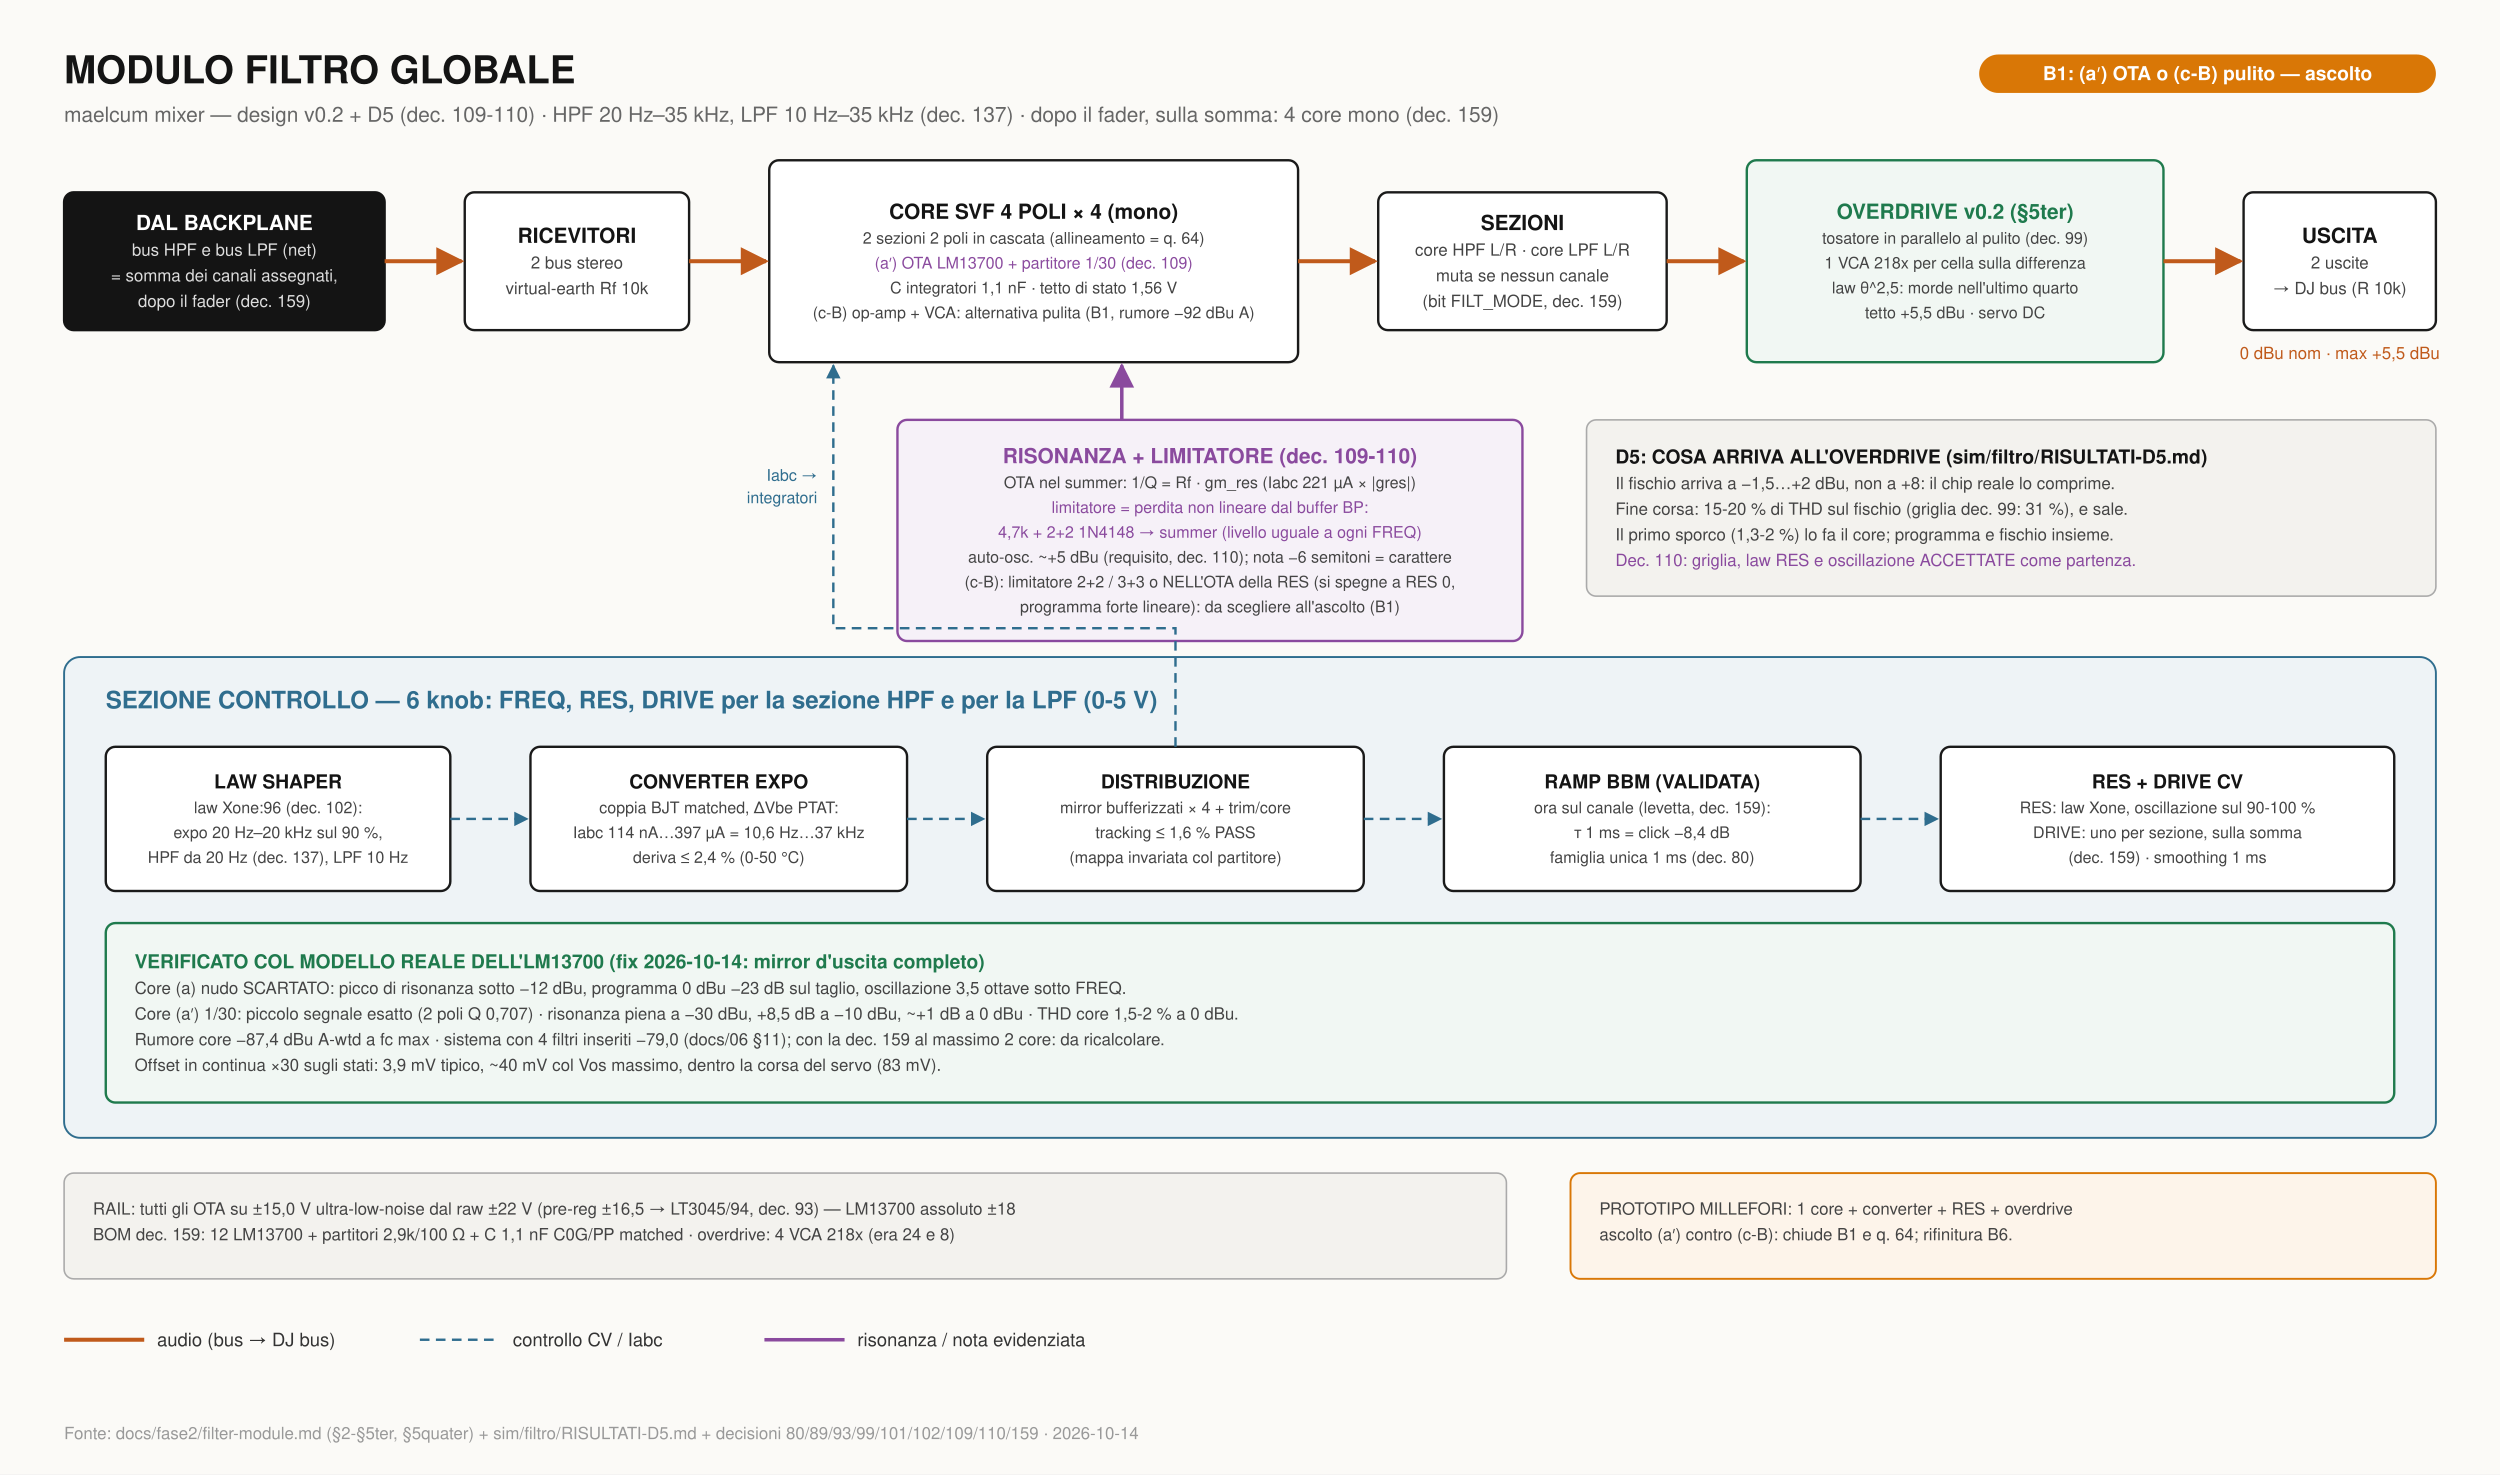
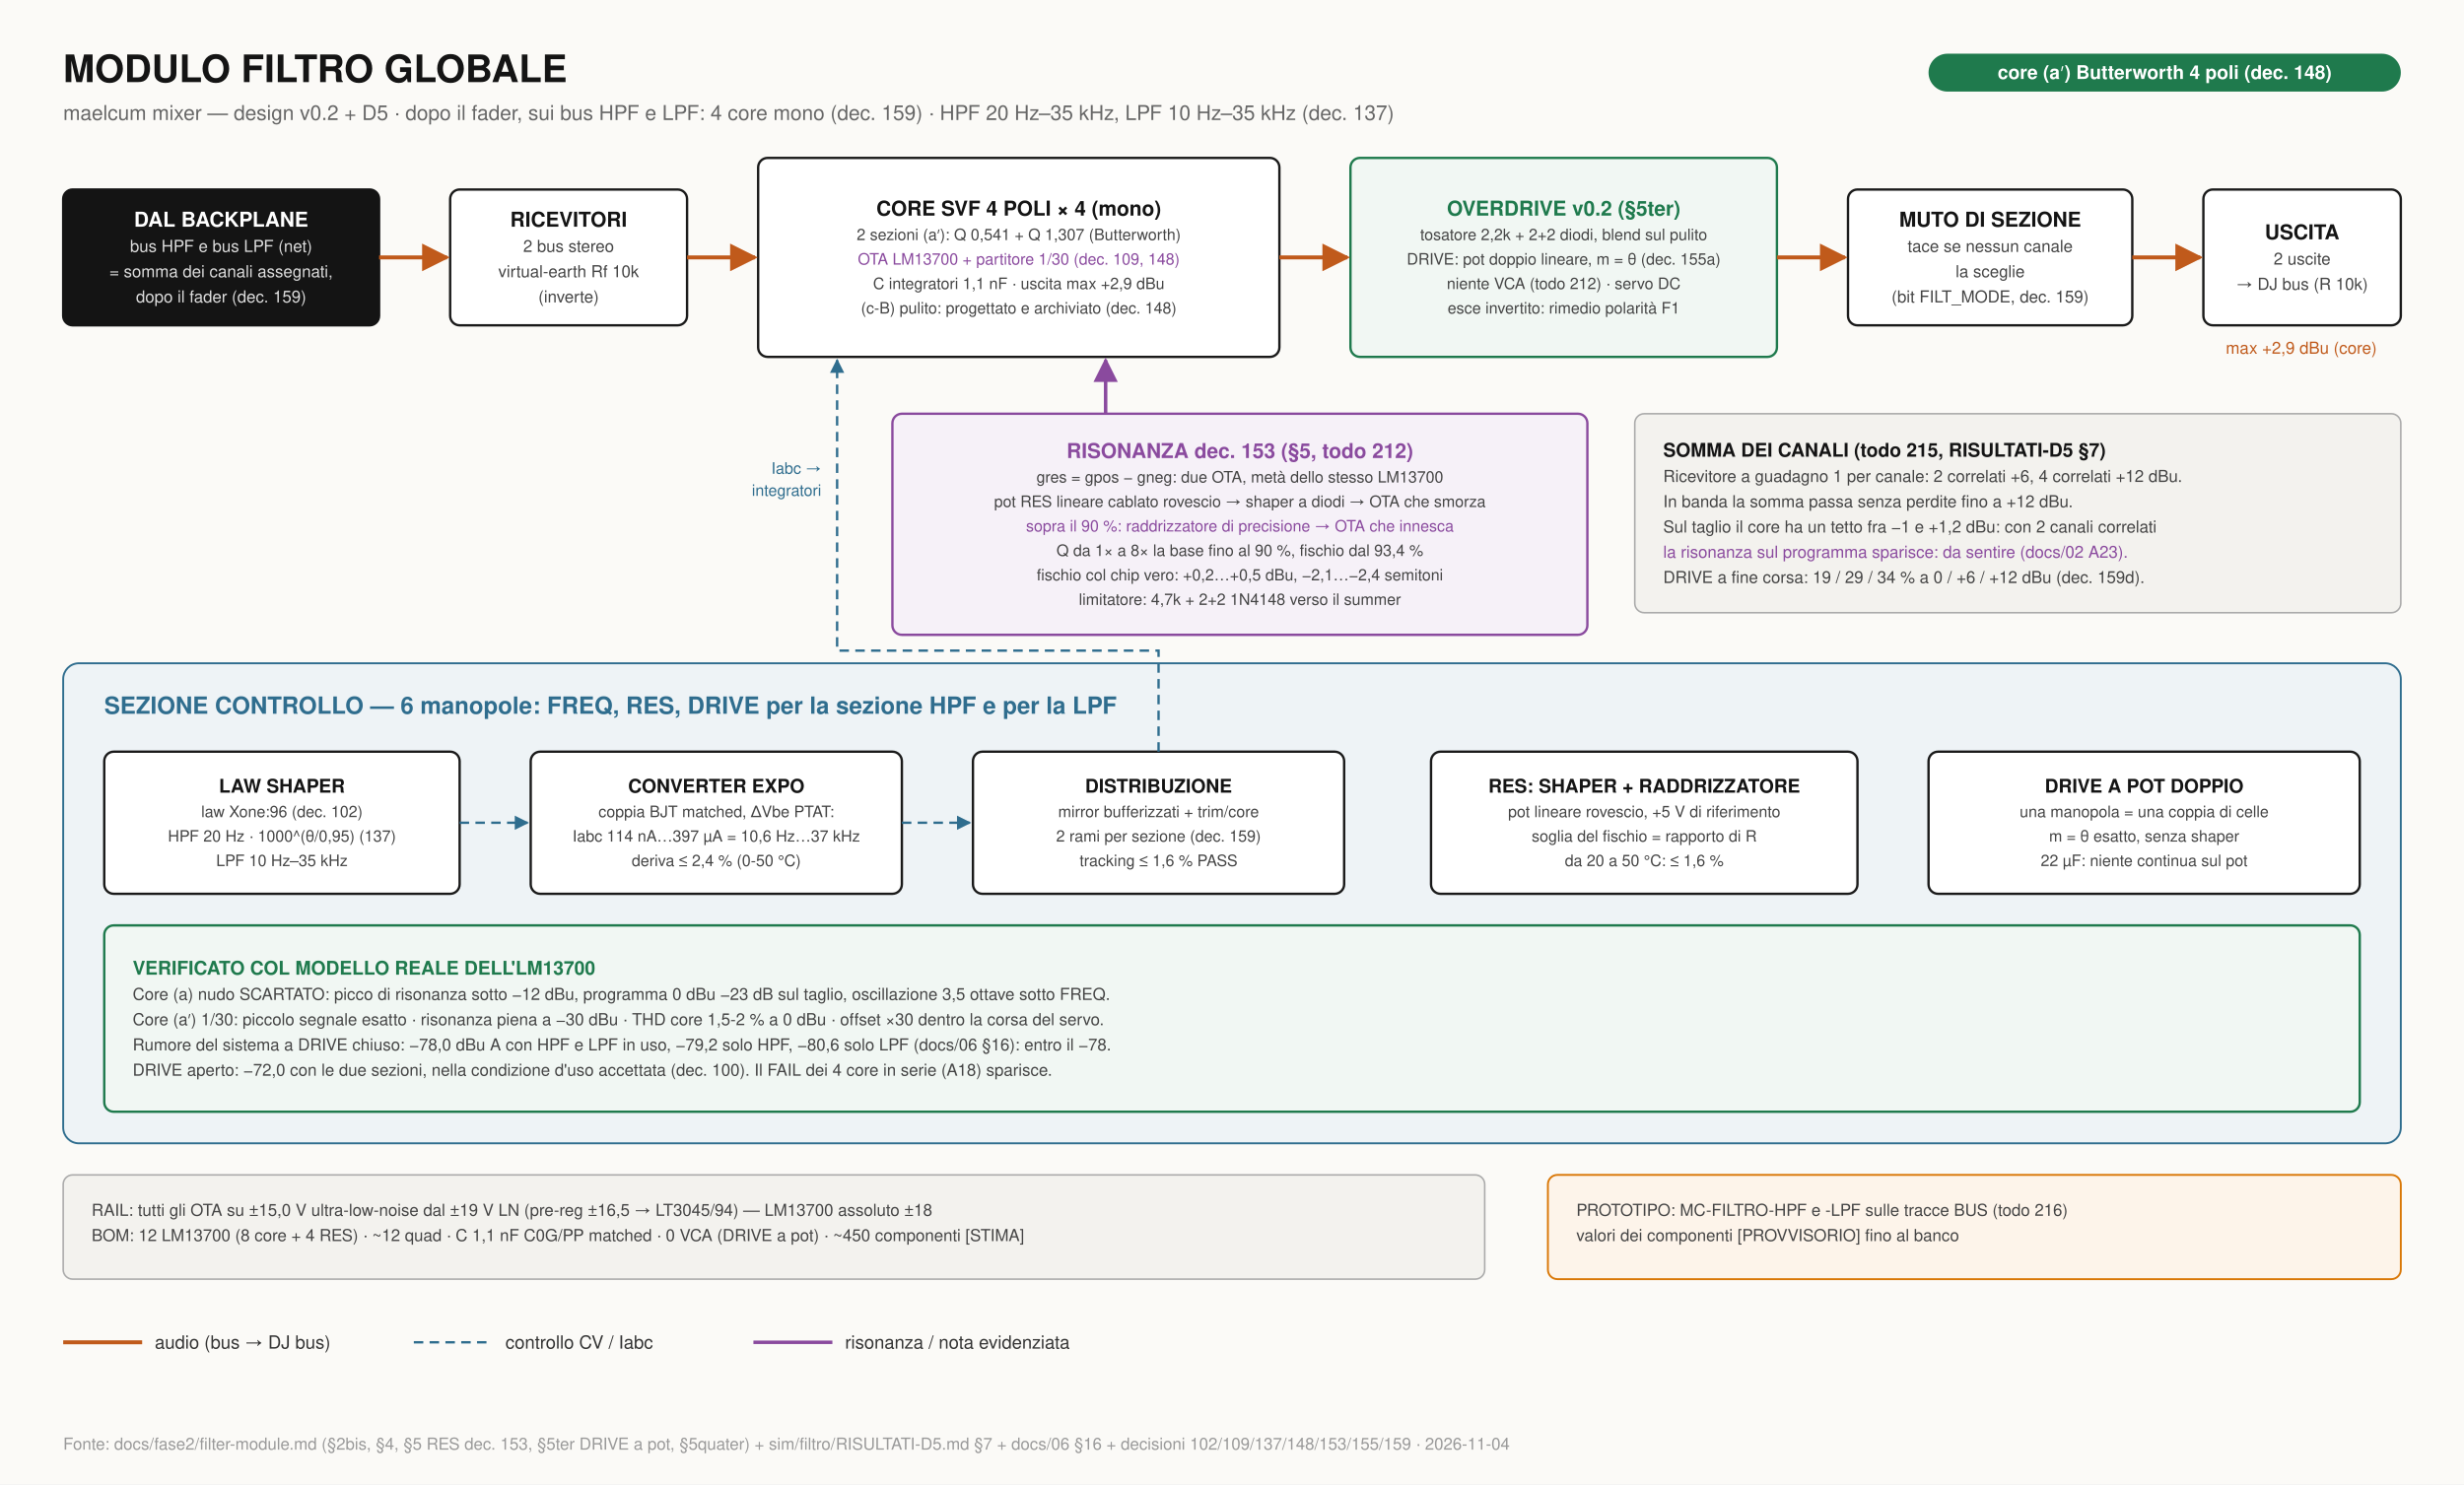
- <svg xmlns="http://www.w3.org/2000/svg" viewBox="0 0 1560 920" font-family="Helvetica Neue, Helvetica, Arial, sans-serif">
+ <svg xmlns="http://www.w3.org/2000/svg" viewBox="0 0 1560 940" font-family="Helvetica Neue, Helvetica, Arial, sans-serif">
  <defs>
    <marker id="ar" viewBox="0 0 10 10" refX="9" refY="5" markerWidth="7" markerHeight="7" orient="auto-start-reverse">
      <path d="M0,0 L10,5 L0,10 z" fill="#C05A1B" />
    </marker>
    <marker id="arb" viewBox="0 0 10 10" refX="9" refY="5" markerWidth="7" markerHeight="7" orient="auto-start-reverse">
      <path d="M0,0 L10,5 L0,10 z" fill="#8A4A9E" />
    </marker>
    <marker id="arw" viewBox="0 0 10 10" refX="9" refY="5" markerWidth="6" markerHeight="6" orient="auto-start-reverse">
      <path d="M0,0 L10,5 L0,10 z" fill="#2F6D8E" />
    </marker>
    <marker id="ark" viewBox="0 0 10 10" refX="9" refY="5" markerWidth="7" markerHeight="7" orient="auto-start-reverse">
      <path d="M0,0 L10,5 L0,10 z" fill="#333" />
    </marker>
  </defs>
-   <rect width="1560" height="920" fill="#FBFAF7" />
+   <rect width="1560" height="940" fill="#FBFAF7" />
  <text x="40" y="52" font-size="24" font-weight="700" fill="#141414">MODULO FILTRO GLOBALE</text>
-   <text x="40" y="76" font-size="13" fill="#666">maelcum mixer — design v0.2 + D5 (dec. 109-110) · HPF 20 Hz–35 kHz, LPF 10 Hz–35 kHz (dec. 137) · dopo il fader, sulla somma: 4 core mono (dec. 159)</text>
-   <rect x="1235" y="34" width="285" height="24" rx="12" fill="#D97706" />
-   <text x="1377.5" y="50" font-size="12" font-weight="600" fill="#fff" text-anchor="middle">B1: (a′) OTA o (c-B) pulito — ascolto</text>
+   <text x="40" y="76" font-size="13" fill="#666">maelcum mixer — design v0.2 + D5 · dopo il fader, sui bus HPF e LPF: 4 core mono (dec. 159) · HPF 20 Hz–35 kHz, LPF 10 Hz–35 kHz (dec. 137)</text>
+   <rect x="1221" y="34" width="299" height="24" rx="12" fill="#1F7A4D" />
+   <text x="1370.5" y="50" font-size="12" font-weight="600" fill="#fff" text-anchor="middle">core (a′) Butterworth 4 poli (dec. 148)</text>
  <rect x="40" y="120" width="200" height="86" rx="6" fill="#141414" stroke="#141414" stroke-width="1.5" />
  <text x="140" y="143.55" font-size="13" font-weight="700" fill="#fff" text-anchor="middle">DAL BACKPLANE</text>
  <text x="140" y="159.55" font-size="10.5" fill="#ddd" text-anchor="middle">bus HPF e bus LPF (net)</text>
  <text x="140" y="175.55" font-size="10.5" fill="#ddd" text-anchor="middle">= somma dei canali assegnati,</text>
  <text x="140" y="191.55" font-size="10.5" fill="#ddd" text-anchor="middle">dopo il fader (dec. 159)</text>
-   <rect x="290" y="120" width="140" height="86" rx="6" fill="#fff" stroke="#1A1A1A" stroke-width="1.5" />
-   <text x="360" y="151.55" font-size="13" font-weight="700" fill="#141414" text-anchor="middle">RICEVITORI</text>
-   <text x="360" y="167.55" font-size="10.5" fill="#444" text-anchor="middle">2 bus stereo</text>
-   <text x="360" y="183.55" font-size="10.5" fill="#444" text-anchor="middle">virtual-earth Rf 10k</text>
+   <rect x="285" y="120" width="150" height="86" rx="6" fill="#fff" stroke="#1A1A1A" stroke-width="1.5" />
+   <text x="360" y="143.55" font-size="13" font-weight="700" fill="#141414" text-anchor="middle">RICEVITORI</text>
+   <text x="360" y="159.55" font-size="10.5" fill="#444" text-anchor="middle">2 bus stereo</text>
+   <text x="360" y="175.55" font-size="10.5" fill="#444" text-anchor="middle">virtual-earth Rf 10k</text>
+   <text x="360" y="191.55" font-size="10.5" fill="#444" text-anchor="middle">(inverte)</text>
  <rect x="480" y="100" width="330" height="126" rx="6" fill="#fff" stroke="#1A1A1A" stroke-width="1.5" />
  <text x="645" y="136.55" font-size="13" font-weight="700" fill="#141414" text-anchor="middle">CORE SVF 4 POLI × 4 (mono)</text>
-   <text x="645" y="152.05" font-size="10" fill="#444" text-anchor="middle">2 sezioni 2 poli in cascata (allineamento = q. 64)</text>
-   <text x="645" y="167.55" font-size="10" fill="#8A4A9E" text-anchor="middle">(a′) OTA LM13700 + partitore 1/30 (dec. 109)</text>
-   <text x="645" y="183.05" font-size="10" fill="#444" text-anchor="middle">C integratori 1,1 nF · tetto di stato 1,56 V</text>
-   <text x="645" y="198.55" font-size="10" fill="#444" text-anchor="middle">(c-B) op-amp + VCA: alternativa pulita (B1, rumore −92 dBu A)</text>
-   <rect x="860" y="120" width="180" height="86" rx="6" fill="#fff" stroke="#1A1A1A" stroke-width="1.5" />
-   <text x="950" y="143.55" font-size="13" font-weight="700" fill="#141414" text-anchor="middle">SEZIONI</text>
-   <text x="950" y="159.55" font-size="10.5" fill="#444" text-anchor="middle">core HPF L/R · core LPF L/R</text>
-   <text x="950" y="175.55" font-size="10.5" fill="#444" text-anchor="middle">muta se nessun canale</text>
-   <text x="950" y="191.55" font-size="10.5" fill="#444" text-anchor="middle">(bit FILT_MODE, dec. 159)</text>
-   <rect x="1090" y="100" width="260" height="126" rx="6" fill="#F1F7F3" stroke="#1F7A4D" stroke-width="1.5" />
-   <text x="1220" y="136.55" font-size="13" font-weight="700" fill="#1F7A4D" text-anchor="middle">OVERDRIVE v0.2 (§5ter)</text>
-   <text x="1220" y="152.05" font-size="10" fill="#444" text-anchor="middle">tosatore in parallelo al pulito (dec. 99)</text>
-   <text x="1220" y="167.55" font-size="10" fill="#444" text-anchor="middle">1 VCA 218x per cella sulla differenza</text>
-   <text x="1220" y="183.05" font-size="10" fill="#444" text-anchor="middle">law θ^2,5: morde nell'ultimo quarto</text>
-   <text x="1220" y="198.55" font-size="10" fill="#444" text-anchor="middle">tetto +5,5 dBu · servo DC</text>
-   <rect x="1400" y="120" width="120" height="86" rx="6" fill="#fff" stroke="#1A1A1A" stroke-width="1.5" />
-   <text x="1460" y="151.55" font-size="13" font-weight="700" fill="#141414" text-anchor="middle">USCITA</text>
-   <text x="1460" y="167.55" font-size="10.5" fill="#444" text-anchor="middle">2 uscite</text>
-   <text x="1460" y="183.55" font-size="10.5" fill="#444" text-anchor="middle">→ DJ bus (R 10k)</text>
-   <path d="M 240 163 L 288 163" stroke="#C05A1B" stroke-width="2.5" fill="none" marker-end="url(#ar)" />
-   <path d="M 430 163 L 478 163" stroke="#C05A1B" stroke-width="2.5" fill="none" marker-end="url(#ar)" />
-   <path d="M 810 163 L 858 163" stroke="#C05A1B" stroke-width="2.5" fill="none" marker-end="url(#ar)" />
-   <path d="M 1040 163 L 1088 163" stroke="#C05A1B" stroke-width="2.5" fill="none" marker-end="url(#ar)" />
-   <path d="M 1350 163 L 1398 163" stroke="#C05A1B" stroke-width="2.5" fill="none" marker-end="url(#ar)" />
-   <text x="1460" y="224" font-size="10.5" fill="#C05A1B" text-anchor="middle">0 dBu nom · max +5,5 dBu</text>
-   <rect x="560" y="262" width="390" height="138" rx="6" fill="#F6F1F8" stroke="#8A4A9E" stroke-width="1.5" />
-   <text x="755" y="289.05" font-size="13" font-weight="700" fill="#8A4A9E" text-anchor="middle">RISONANZA + LIMITATORE (dec. 109-110)</text>
-   <text x="755" y="304.55" font-size="10" fill="#444" text-anchor="middle">OTA nel summer: 1/Q = Rf · gm_res (Iabc 221 µA × |gres|)</text>
-   <text x="755" y="320.05" font-size="10" fill="#8A4A9E" text-anchor="middle">limitatore = perdita non lineare dal buffer BP:</text>
-   <text x="755" y="335.55" font-size="10" fill="#8A4A9E" text-anchor="middle">4,7k + 2+2 1N4148 → summer (livello uguale a ogni FREQ)</text>
-   <text x="755" y="351.05" font-size="10" fill="#444" text-anchor="middle">auto-osc. ~+5 dBu (requisito, dec. 110); nota −6 semitoni = carattere</text>
-   <text x="755" y="366.55" font-size="10" fill="#444" text-anchor="middle">(c-B): limitatore 2+2 / 3+3 o NELL'OTA della RES (si spegne a RES 0,</text>
-   <text x="755" y="382.05" font-size="10" fill="#444" text-anchor="middle">programma forte lineare): da scegliere all'ascolto (B1)</text>
+   <text x="645" y="152.05" font-size="10" fill="#444" text-anchor="middle">2 sezioni (a′): Q 0,541 + Q 1,307 (Butterworth)</text>
+   <text x="645" y="167.55" font-size="10" fill="#8A4A9E" text-anchor="middle">OTA LM13700 + partitore 1/30 (dec. 109, 148)</text>
+   <text x="645" y="183.05" font-size="10" fill="#444" text-anchor="middle">C integratori 1,1 nF · uscita max +2,9 dBu</text>
+   <text x="645" y="198.55" font-size="10" fill="#444" text-anchor="middle">(c-B) pulito: progettato e archiviato (dec. 148)</text>
+   <rect x="855" y="100" width="270" height="126" rx="6" fill="#F1F7F3" stroke="#1F7A4D" stroke-width="1.5" />
+   <text x="990" y="136.55" font-size="13" font-weight="700" fill="#1F7A4D" text-anchor="middle">OVERDRIVE v0.2 (§5ter)</text>
+   <text x="990" y="152.05" font-size="10" fill="#444" text-anchor="middle">tosatore 2,2k + 2+2 diodi, blend sul pulito</text>
+   <text x="990" y="167.55" font-size="10" fill="#444" text-anchor="middle">DRIVE: pot doppio lineare, m = θ (dec. 155a)</text>
+   <text x="990" y="183.05" font-size="10" fill="#444" text-anchor="middle">niente VCA (todo 212) · servo DC</text>
+   <text x="990" y="198.55" font-size="10" fill="#444" text-anchor="middle">esce invertito: rimedio polarità F1</text>
+   <rect x="1170" y="120" width="180" height="86" rx="6" fill="#fff" stroke="#1A1A1A" stroke-width="1.5" />
+   <text x="1260" y="143.55" font-size="13" font-weight="700" fill="#141414" text-anchor="middle">MUTO DI SEZIONE</text>
+   <text x="1260" y="159.55" font-size="10.5" fill="#444" text-anchor="middle">tace se nessun canale</text>
+   <text x="1260" y="175.55" font-size="10.5" fill="#444" text-anchor="middle">la sceglie</text>
+   <text x="1260" y="191.55" font-size="10.5" fill="#444" text-anchor="middle">(bit FILT_MODE, dec. 159)</text>
+   <rect x="1395" y="120" width="125" height="86" rx="6" fill="#fff" stroke="#1A1A1A" stroke-width="1.5" />
+   <text x="1457.5" y="151.55" font-size="13" font-weight="700" fill="#141414" text-anchor="middle">USCITA</text>
+   <text x="1457.5" y="167.55" font-size="10.5" fill="#444" text-anchor="middle">2 uscite</text>
+   <text x="1457.5" y="183.55" font-size="10.5" fill="#444" text-anchor="middle">→ DJ bus (R 10k)</text>
+   <path d="M 240 163 L 283 163" stroke="#C05A1B" stroke-width="2.5" fill="none" marker-end="url(#ar)" />
+   <path d="M 435 163 L 478 163" stroke="#C05A1B" stroke-width="2.5" fill="none" marker-end="url(#ar)" />
+   <path d="M 810 163 L 853 163" stroke="#C05A1B" stroke-width="2.5" fill="none" marker-end="url(#ar)" />
+   <path d="M 1125 163 L 1168 163" stroke="#C05A1B" stroke-width="2.5" fill="none" marker-end="url(#ar)" />
+   <path d="M 1350 163 L 1393 163" stroke="#C05A1B" stroke-width="2.5" fill="none" marker-end="url(#ar)" />
+   <text x="1457" y="224" font-size="10.5" fill="#C05A1B" text-anchor="middle">max +2,9 dBu (core)</text>
+   <rect x="565" y="262" width="440" height="140" rx="6" fill="#F6F1F8" stroke="#8A4A9E" stroke-width="1.5" />
+   <text x="785" y="290.05" font-size="13" font-weight="700" fill="#8A4A9E" text-anchor="middle">RISONANZA dec. 153 (§5, todo 212)</text>
+   <text x="785" y="305.55" font-size="10" fill="#444" text-anchor="middle">gres = gpos − gneg: due OTA, metà dello stesso LM13700</text>
+   <text x="785" y="321.05" font-size="10" fill="#444" text-anchor="middle">pot RES lineare cablato rovescio → shaper a diodi → OTA che smorza</text>
+   <text x="785" y="336.55" font-size="10" fill="#8A4A9E" text-anchor="middle">sopra il 90 %: raddrizzatore di precisione → OTA che innesca</text>
+   <text x="785" y="352.05" font-size="10" fill="#444" text-anchor="middle">Q da 1× a 8× la base fino al 90 %, fischio dal 93,4 %</text>
+   <text x="785" y="367.55" font-size="10" fill="#444" text-anchor="middle">fischio col chip vero: +0,2…+0,5 dBu, −2,1…−2,4 semitoni</text>
+   <text x="785" y="383.05" font-size="10" fill="#444" text-anchor="middle">limitatore: 4,7k + 2+2 1N4148 verso il summer</text>
  <path d="M 700 262 L 700 228" stroke="#8A4A9E" stroke-width="2.2" fill="none" marker-end="url(#arb)" />
-   <rect x="990" y="262" width="530" height="110" rx="6" fill="#F3F2EE" stroke="#AAA" stroke-width="1" />
-   <text x="1008" y="289.2" font-size="12" font-weight="700" fill="#141414">D5: COSA ARRIVA ALL'OVERDRIVE (sim/filtro/RISULTATI-D5.md)</text>
-   <text x="1008" y="305.2" font-size="10.5" fill="#444">Il fischio arriva a −1,5…+2 dBu, non a +8: il chip reale lo comprime.</text>
-   <text x="1008" y="321.2" font-size="10.5" fill="#444">Fine corsa: 15-20 % di THD sul fischio (griglia dec. 99: 31 %), e sale.</text>
-   <text x="1008" y="337.2" font-size="10.5" fill="#444">Il primo sporco (1,3-2 %) lo fa il core; programma e fischio insieme.</text>
-   <text x="1008" y="353.2" font-size="10.5" fill="#8A4A9E">Dec. 110: griglia, law RES e oscillazione ACCETTATE come partenza.</text>
-   <rect x="40" y="410" width="1480" height="300" rx="10" fill="#EEF3F6" stroke="#2F6D8E" stroke-width="1.2" />
-   <text x="66" y="442" font-size="15" font-weight="700" fill="#2F6D8E">SEZIONE CONTROLLO — 6 knob: FREQ, RES, DRIVE per la sezione HPF e per la LPF (0-5 V)</text>
-   <rect x="66" y="466" width="215" height="90" rx="6" fill="#fff" stroke="#1A1A1A" stroke-width="1.5" />
-   <text x="173.5" y="491.95" font-size="12" font-weight="700" fill="#141414" text-anchor="middle">LAW SHAPER</text>
-   <text x="173.5" y="507.45" font-size="10" fill="#444" text-anchor="middle">law Xone:96 (dec. 102):</text>
-   <text x="173.5" y="522.95" font-size="10" fill="#444" text-anchor="middle">expo 20 Hz–20 kHz sul 90 %,</text>
-   <text x="173.5" y="538.45" font-size="10" fill="#444" text-anchor="middle">HPF da 20 Hz (dec. 137), LPF 10 Hz</text>
-   <rect x="331" y="466" width="235" height="90" rx="6" fill="#fff" stroke="#1A1A1A" stroke-width="1.5" />
-   <text x="448.5" y="491.95" font-size="12" font-weight="700" fill="#141414" text-anchor="middle">CONVERTER EXPO</text>
-   <text x="448.5" y="507.45" font-size="10" fill="#444" text-anchor="middle">coppia BJT matched, ΔVbe PTAT:</text>
-   <text x="448.5" y="522.95" font-size="10" fill="#444" text-anchor="middle">Iabc 114 nA…397 µA = 10,6 Hz…37 kHz</text>
-   <text x="448.5" y="538.45" font-size="10" fill="#444" text-anchor="middle">deriva ≤ 2,4 % (0-50 °C)</text>
-   <rect x="616" y="466" width="235" height="90" rx="6" fill="#fff" stroke="#1A1A1A" stroke-width="1.5" />
-   <text x="733.5" y="491.95" font-size="12" font-weight="700" fill="#141414" text-anchor="middle">DISTRIBUZIONE</text>
-   <text x="733.5" y="507.45" font-size="10" fill="#444" text-anchor="middle">mirror bufferizzati × 4 + trim/core</text>
-   <text x="733.5" y="522.95" font-size="10" fill="#444" text-anchor="middle">tracking ≤ 1,6 % PASS</text>
-   <text x="733.5" y="538.45" font-size="10" fill="#444" text-anchor="middle">(mappa invariata col partitore)</text>
-   <rect x="901" y="466" width="260" height="90" rx="6" fill="#fff" stroke="#1A1A1A" stroke-width="1.5" />
-   <text x="1031" y="491.95" font-size="12" font-weight="700" fill="#141414" text-anchor="middle">RAMP BBM (VALIDATA)</text>
-   <text x="1031" y="507.45" font-size="10" fill="#444" text-anchor="middle">ora sul canale (levetta, dec. 159):</text>
-   <text x="1031" y="522.95" font-size="10" fill="#444" text-anchor="middle">τ 1 ms = click −8,4 dB</text>
-   <text x="1031" y="538.45" font-size="10" fill="#444" text-anchor="middle">famiglia unica 1 ms (dec. 80)</text>
-   <rect x="1211" y="466" width="283" height="90" rx="6" fill="#fff" stroke="#1A1A1A" stroke-width="1.5" />
-   <text x="1352.5" y="491.95" font-size="12" font-weight="700" fill="#141414" text-anchor="middle">RES + DRIVE CV</text>
-   <text x="1352.5" y="507.45" font-size="10" fill="#444" text-anchor="middle">RES: law Xone, oscillazione sul 90-100 %</text>
-   <text x="1352.5" y="522.95" font-size="10" fill="#444" text-anchor="middle">DRIVE: uno per sezione, sulla somma</text>
-   <text x="1352.5" y="538.45" font-size="10" fill="#444" text-anchor="middle">(dec. 159) · smoothing 1 ms</text>
-   <path d="M 281 511 L 329 511" stroke="#2F6D8E" stroke-width="1.5" fill="none" stroke-dasharray="6 4" marker-end="url(#arw)" />
-   <path d="M 566 511 L 614 511" stroke="#2F6D8E" stroke-width="1.5" fill="none" stroke-dasharray="6 4" marker-end="url(#arw)" />
-   <path d="M 851 511 L 899 511" stroke="#2F6D8E" stroke-width="1.5" fill="none" stroke-dasharray="6 4" marker-end="url(#arw)" />
-   <path d="M 1161 511 L 1209 511" stroke="#2F6D8E" stroke-width="1.5" fill="none" stroke-dasharray="6 4" marker-end="url(#arw)" />
-   <path d="M 733.5 466 L 733.5 392 L 520 392 L 520 228" stroke="#2F6D8E" stroke-width="1.5" fill="none" stroke-dasharray="6 4" marker-end="url(#arw)" />
-   <text x="510" y="300" font-size="10" fill="#2F6D8E" text-anchor="end">Iabc →</text>
-   <text x="510" y="314" font-size="10" fill="#2F6D8E" text-anchor="end">integratori</text>
-   <rect x="66" y="576" width="1428" height="112" rx="6" fill="#F1F7F3" stroke="#1F7A4D" stroke-width="1.5" />
-   <text x="84" y="604.2" font-size="12" font-weight="700" fill="#1F7A4D">VERIFICATO COL MODELLO REALE DELL'LM13700 (fix 2026-10-14: mirror d'uscita completo)</text>
-   <text x="84" y="620.2" font-size="10.5" fill="#444">Core (a) nudo SCARTATO: picco di risonanza sotto −12 dBu, programma 0 dBu −23 dB sul taglio, oscillazione 3,5 ottave sotto FREQ.</text>
-   <text x="84" y="636.2" font-size="10.5" fill="#444">Core (a′) 1/30: piccolo segnale esatto (2 poli Q 0,707) · risonanza piena a −30 dBu, +8,5 dB a −10 dBu, ~+1 dB a 0 dBu · THD core 1,5-2 % a 0 dBu.</text>
-   <text x="84" y="652.2" font-size="10.5" fill="#444">Rumore core −87,4 dBu A-wtd a fc max · sistema con 4 filtri inseriti −79,0 (docs/06 §11); con la dec. 159 al massimo 2 core: da ricalcolare.</text>
-   <text x="84" y="668.2" font-size="10.5" fill="#444">Offset in continua ×30 sugli stati: 3,9 mV tipico, ~40 mV col Vos massimo, dentro la corsa del servo (83 mV).</text>
-   <rect x="40" y="732" width="900" height="66" rx="6" fill="#F3F2EE" stroke="#AAA" stroke-width="1" />
-   <text x="58" y="757.925" font-size="10.5" fill="#444">RAIL: tutti gli OTA su ±15,0 V ultra-low-noise dal raw ±22 V (pre-reg ±16,5 → LT3045/94, dec. 93) — LM13700 assoluto ±18</text>
-   <text x="58" y="773.925" font-size="10.5" fill="#444">BOM dec. 159: 12 LM13700 + partitori 2,9k/100 Ω + C 1,1 nF C0G/PP matched · overdrive: 4 VCA 218x (era 24 e 8)</text>
-   <rect x="980" y="732" width="540" height="66" rx="6" fill="#FDF4EA" stroke="#D97706" stroke-width="1.2" />
-   <text x="998" y="757.925" font-size="10.5" fill="#444">PROTOTIPO MILLEFORI: 1 core + converter + RES + overdrive</text>
-   <text x="998" y="773.925" font-size="10.5" fill="#444">ascolto (a′) contro (c-B): chiude B1 e q. 64; rifinitura B6.</text>
-   <path d="M 40 836 L 90 836" stroke="#C05A1B" stroke-width="2.5" />
-   <text x="98" y="840" font-size="11.5" fill="#333">audio (bus → DJ bus)</text>
-   <path d="M 262 836 L 312 836" stroke="#2F6D8E" stroke-width="1.5" stroke-dasharray="6 4" />
-   <text x="320" y="840" font-size="11.5" fill="#333">controllo CV / Iabc</text>
-   <path d="M 477 836 L 527 836" stroke="#8A4A9E" stroke-width="2.2" />
-   <text x="535" y="840" font-size="11.5" fill="#333">risonanza / nota evidenziata</text>
-   <text x="40" y="898" font-size="10.5" fill="#999">Fonte: docs/fase2/filter-module.md (§2-§5ter, §5quater) + sim/filtro/RISULTATI-D5.md + decisioni 80/89/93/99/101/102/109/110/159 · 2026-10-14</text>
+   <rect x="1035" y="262" width="485" height="126" rx="6" fill="#F3F2EE" stroke="#AAA" stroke-width="1" />
+   <text x="1053" y="289.2" font-size="12" font-weight="700" fill="#141414">SOMMA DEI CANALI (todo 215, RISULTATI-D5 §7)</text>
+   <text x="1053" y="305.2" font-size="10.5" fill="#444">Ricevitore a guadagno 1 per canale: 2 correlati +6, 4 correlati +12 dBu.</text>
+   <text x="1053" y="321.2" font-size="10.5" fill="#444">In banda la somma passa senza perdite fino a +12 dBu.</text>
+   <text x="1053" y="337.2" font-size="10.5" fill="#444">Sul taglio il core ha un tetto fra −1 e +1,2 dBu: con 2 canali correlati</text>
+   <text x="1053" y="353.2" font-size="10.5" fill="#8A4A9E">la risonanza sul programma sparisce: da sentire (docs/02 A23).</text>
+   <text x="1053" y="369.2" font-size="10.5" fill="#444">DRIVE a fine corsa: 19 / 29 / 34 % a 0 / +6 / +12 dBu (dec. 159d).</text>
+   <rect x="40" y="420" width="1480" height="304" rx="10" fill="#EEF3F6" stroke="#2F6D8E" stroke-width="1.2" />
+   <text x="66" y="452" font-size="15" font-weight="700" fill="#2F6D8E">SEZIONE CONTROLLO — 6 manopole: FREQ, RES, DRIVE per la sezione HPF e per la LPF</text>
+   <rect x="66" y="476" width="225" height="90" rx="6" fill="#fff" stroke="#1A1A1A" stroke-width="1.5" />
+   <text x="178.5" y="501.95" font-size="12" font-weight="700" fill="#141414" text-anchor="middle">LAW SHAPER</text>
+   <text x="178.5" y="517.45" font-size="10" fill="#444" text-anchor="middle">law Xone:96 (dec. 102)</text>
+   <text x="178.5" y="532.95" font-size="10" fill="#444" text-anchor="middle">HPF 20 Hz · 1000^(θ/0,95) (137)</text>
+   <text x="178.5" y="548.45" font-size="10" fill="#444" text-anchor="middle">LPF 10 Hz–35 kHz</text>
+   <rect x="336" y="476" width="235" height="90" rx="6" fill="#fff" stroke="#1A1A1A" stroke-width="1.5" />
+   <text x="453.5" y="501.95" font-size="12" font-weight="700" fill="#141414" text-anchor="middle">CONVERTER EXPO</text>
+   <text x="453.5" y="517.45" font-size="10" fill="#444" text-anchor="middle">coppia BJT matched, ΔVbe PTAT:</text>
+   <text x="453.5" y="532.95" font-size="10" fill="#444" text-anchor="middle">Iabc 114 nA…397 µA = 10,6 Hz…37 kHz</text>
+   <text x="453.5" y="548.45" font-size="10" fill="#444" text-anchor="middle">deriva ≤ 2,4 % (0-50 °C)</text>
+   <rect x="616" y="476" width="235" height="90" rx="6" fill="#fff" stroke="#1A1A1A" stroke-width="1.5" />
+   <text x="733.5" y="501.95" font-size="12" font-weight="700" fill="#141414" text-anchor="middle">DISTRIBUZIONE</text>
+   <text x="733.5" y="517.45" font-size="10" fill="#444" text-anchor="middle">mirror bufferizzati + trim/core</text>
+   <text x="733.5" y="532.95" font-size="10" fill="#444" text-anchor="middle">2 rami per sezione (dec. 159)</text>
+   <text x="733.5" y="548.45" font-size="10" fill="#444" text-anchor="middle">tracking ≤ 1,6 % PASS</text>
+   <rect x="906" y="476" width="270" height="90" rx="6" fill="#fff" stroke="#1A1A1A" stroke-width="1.5" />
+   <text x="1041" y="501.95" font-size="12" font-weight="700" fill="#141414" text-anchor="middle">RES: SHAPER + RADDRIZZATORE</text>
+   <text x="1041" y="517.45" font-size="10" fill="#444" text-anchor="middle">pot lineare rovescio, +5 V di riferimento</text>
+   <text x="1041" y="532.95" font-size="10" fill="#444" text-anchor="middle">soglia del fischio = rapporto di R</text>
+   <text x="1041" y="548.45" font-size="10" fill="#444" text-anchor="middle">da 20 a 50 °C: ≤ 1,6 %</text>
+   <rect x="1221" y="476" width="273" height="90" rx="6" fill="#fff" stroke="#1A1A1A" stroke-width="1.5" />
+   <text x="1357.5" y="501.95" font-size="12" font-weight="700" fill="#141414" text-anchor="middle">DRIVE A POT DOPPIO</text>
+   <text x="1357.5" y="517.45" font-size="10" fill="#444" text-anchor="middle">una manopola = una coppia di celle</text>
+   <text x="1357.5" y="532.95" font-size="10" fill="#444" text-anchor="middle">m = θ esatto, senza shaper</text>
+   <text x="1357.5" y="548.45" font-size="10" fill="#444" text-anchor="middle">22 µF: niente continua sul pot</text>
+   <path d="M 291 521 L 334 521" stroke="#2F6D8E" stroke-width="1.5" fill="none" stroke-dasharray="6 4" marker-end="url(#arw)" />
+   <path d="M 571 521 L 614 521" stroke="#2F6D8E" stroke-width="1.5" fill="none" stroke-dasharray="6 4" marker-end="url(#arw)" />
+   <path d="M 733.5 476 L 733.5 412 L 530 412 L 530 228" stroke="#2F6D8E" stroke-width="1.5" fill="none" stroke-dasharray="6 4" marker-end="url(#arw)" />
+   <text x="520" y="300" font-size="10" fill="#2F6D8E" text-anchor="end">Iabc →</text>
+   <text x="520" y="314" font-size="10" fill="#2F6D8E" text-anchor="end">integratori</text>
+   <rect x="66" y="586" width="1428" height="118" rx="6" fill="#F1F7F3" stroke="#1F7A4D" stroke-width="1.5" />
+   <text x="84" y="617.2" font-size="12" font-weight="700" fill="#1F7A4D">VERIFICATO COL MODELLO REALE DELL'LM13700</text>
+   <text x="84" y="633.2" font-size="10.5" fill="#444">Core (a) nudo SCARTATO: picco di risonanza sotto −12 dBu, programma 0 dBu −23 dB sul taglio, oscillazione 3,5 ottave sotto FREQ.</text>
+   <text x="84" y="649.2" font-size="10.5" fill="#444">Core (a′) 1/30: piccolo segnale esatto · risonanza piena a −30 dBu · THD core 1,5-2 % a 0 dBu · offset ×30 dentro la corsa del servo.</text>
+   <text x="84" y="665.2" font-size="10.5" fill="#444">Rumore del sistema a DRIVE chiuso: −78,0 dBu A con HPF e LPF in uso, −79,2 solo HPF, −80,6 solo LPF (docs/06 §16): entro il −78.</text>
+   <text x="84" y="681.2" font-size="10.5" fill="#444">DRIVE aperto: −72,0 con le due sezioni, nella condizione d'uso accettata (dec. 100). Il FAIL dei 4 core in serie (A18) sparisce.</text>
+   <rect x="40" y="744" width="900" height="66" rx="6" fill="#F3F2EE" stroke="#AAA" stroke-width="1" />
+   <text x="58" y="769.925" font-size="10.5" fill="#444">RAIL: tutti gli OTA su ±15,0 V ultra-low-noise dal ±19 V LN (pre-reg ±16,5 → LT3045/94) — LM13700 assoluto ±18</text>
+   <text x="58" y="785.925" font-size="10.5" fill="#444">BOM: 12 LM13700 (8 core + 4 RES) · ~12 quad · C 1,1 nF C0G/PP matched · 0 VCA (DRIVE a pot) · ~450 componenti [STIMA]</text>
+   <rect x="980" y="744" width="540" height="66" rx="6" fill="#FDF4EA" stroke="#D97706" stroke-width="1.2" />
+   <text x="998" y="769.925" font-size="10.5" fill="#444">PROTOTIPO: MC-FILTRO-HPF e -LPF sulle tracce BUS (todo 216)</text>
+   <text x="998" y="785.925" font-size="10.5" fill="#444">valori dei componenti [PROVVISORIO] fino al banco</text>
+   <path d="M 40 850 L 90 850" stroke="#C05A1B" stroke-width="2.5" />
+   <text x="98" y="854" font-size="11.5" fill="#333">audio (bus → DJ bus)</text>
+   <path d="M 262 850 L 312 850" stroke="#2F6D8E" stroke-width="1.5" stroke-dasharray="6 4" />
+   <text x="320" y="854" font-size="11.5" fill="#333">controllo CV / Iabc</text>
+   <path d="M 477 850 L 527 850" stroke="#8A4A9E" stroke-width="2.2" />
+   <text x="535" y="854" font-size="11.5" fill="#333">risonanza / nota evidenziata</text>
+   <text x="40" y="918" font-size="10.5" fill="#999">Fonte: docs/fase2/filter-module.md (§2bis, §4, §5 RES dec. 153, §5ter DRIVE a pot, §5quater) + sim/filtro/RISULTATI-D5.md §7 + docs/06 §16 + decisioni 102/109/137/148/153/155/159 · 2026-11-04</text>
</svg>
